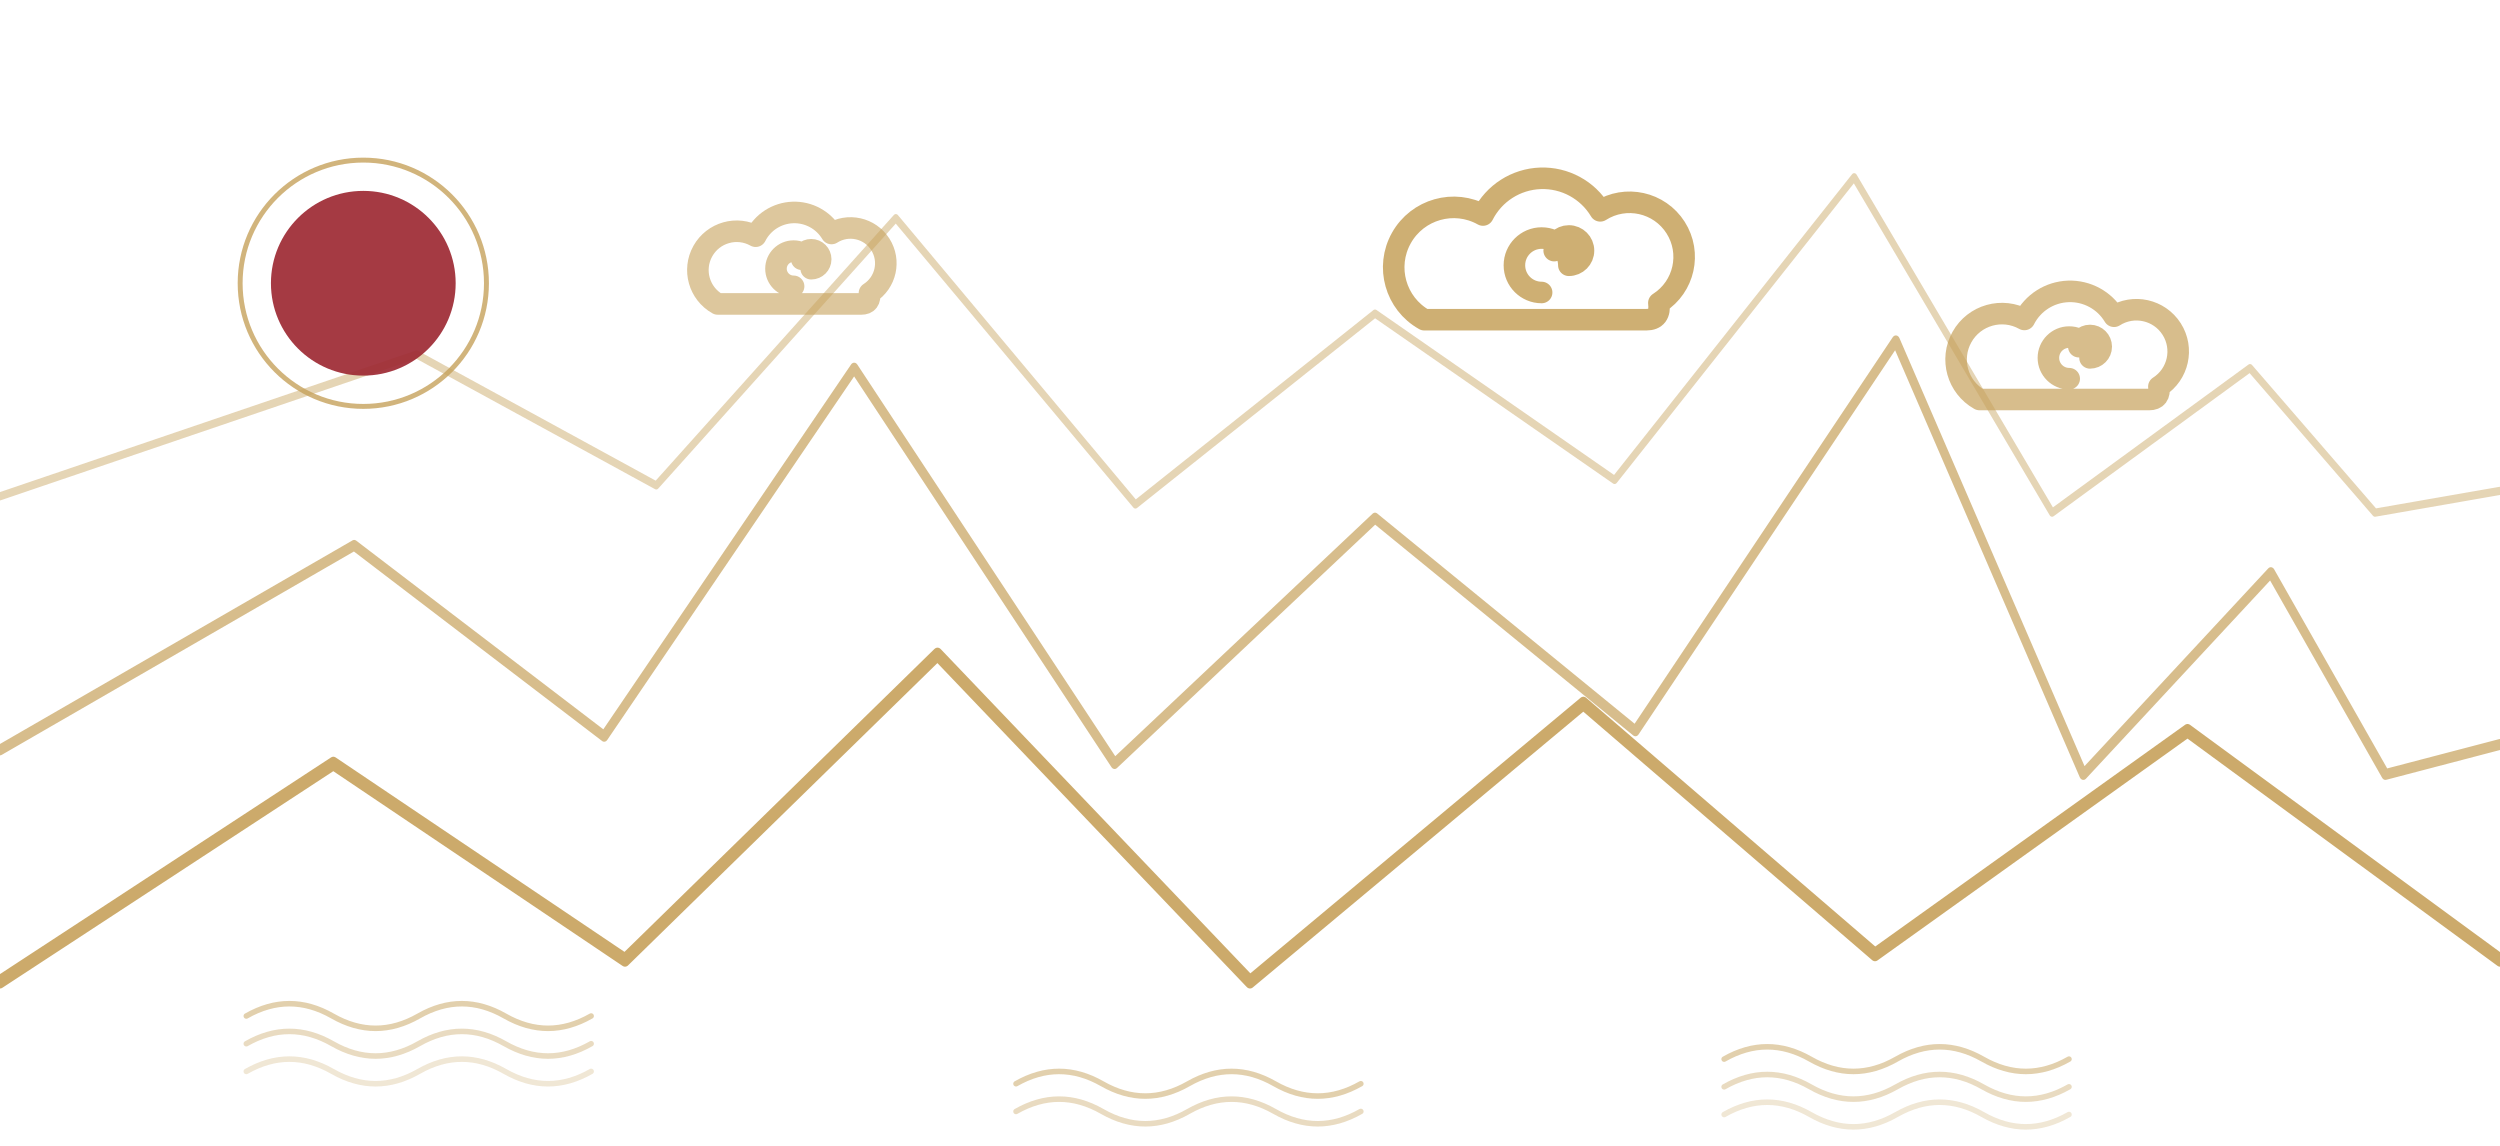
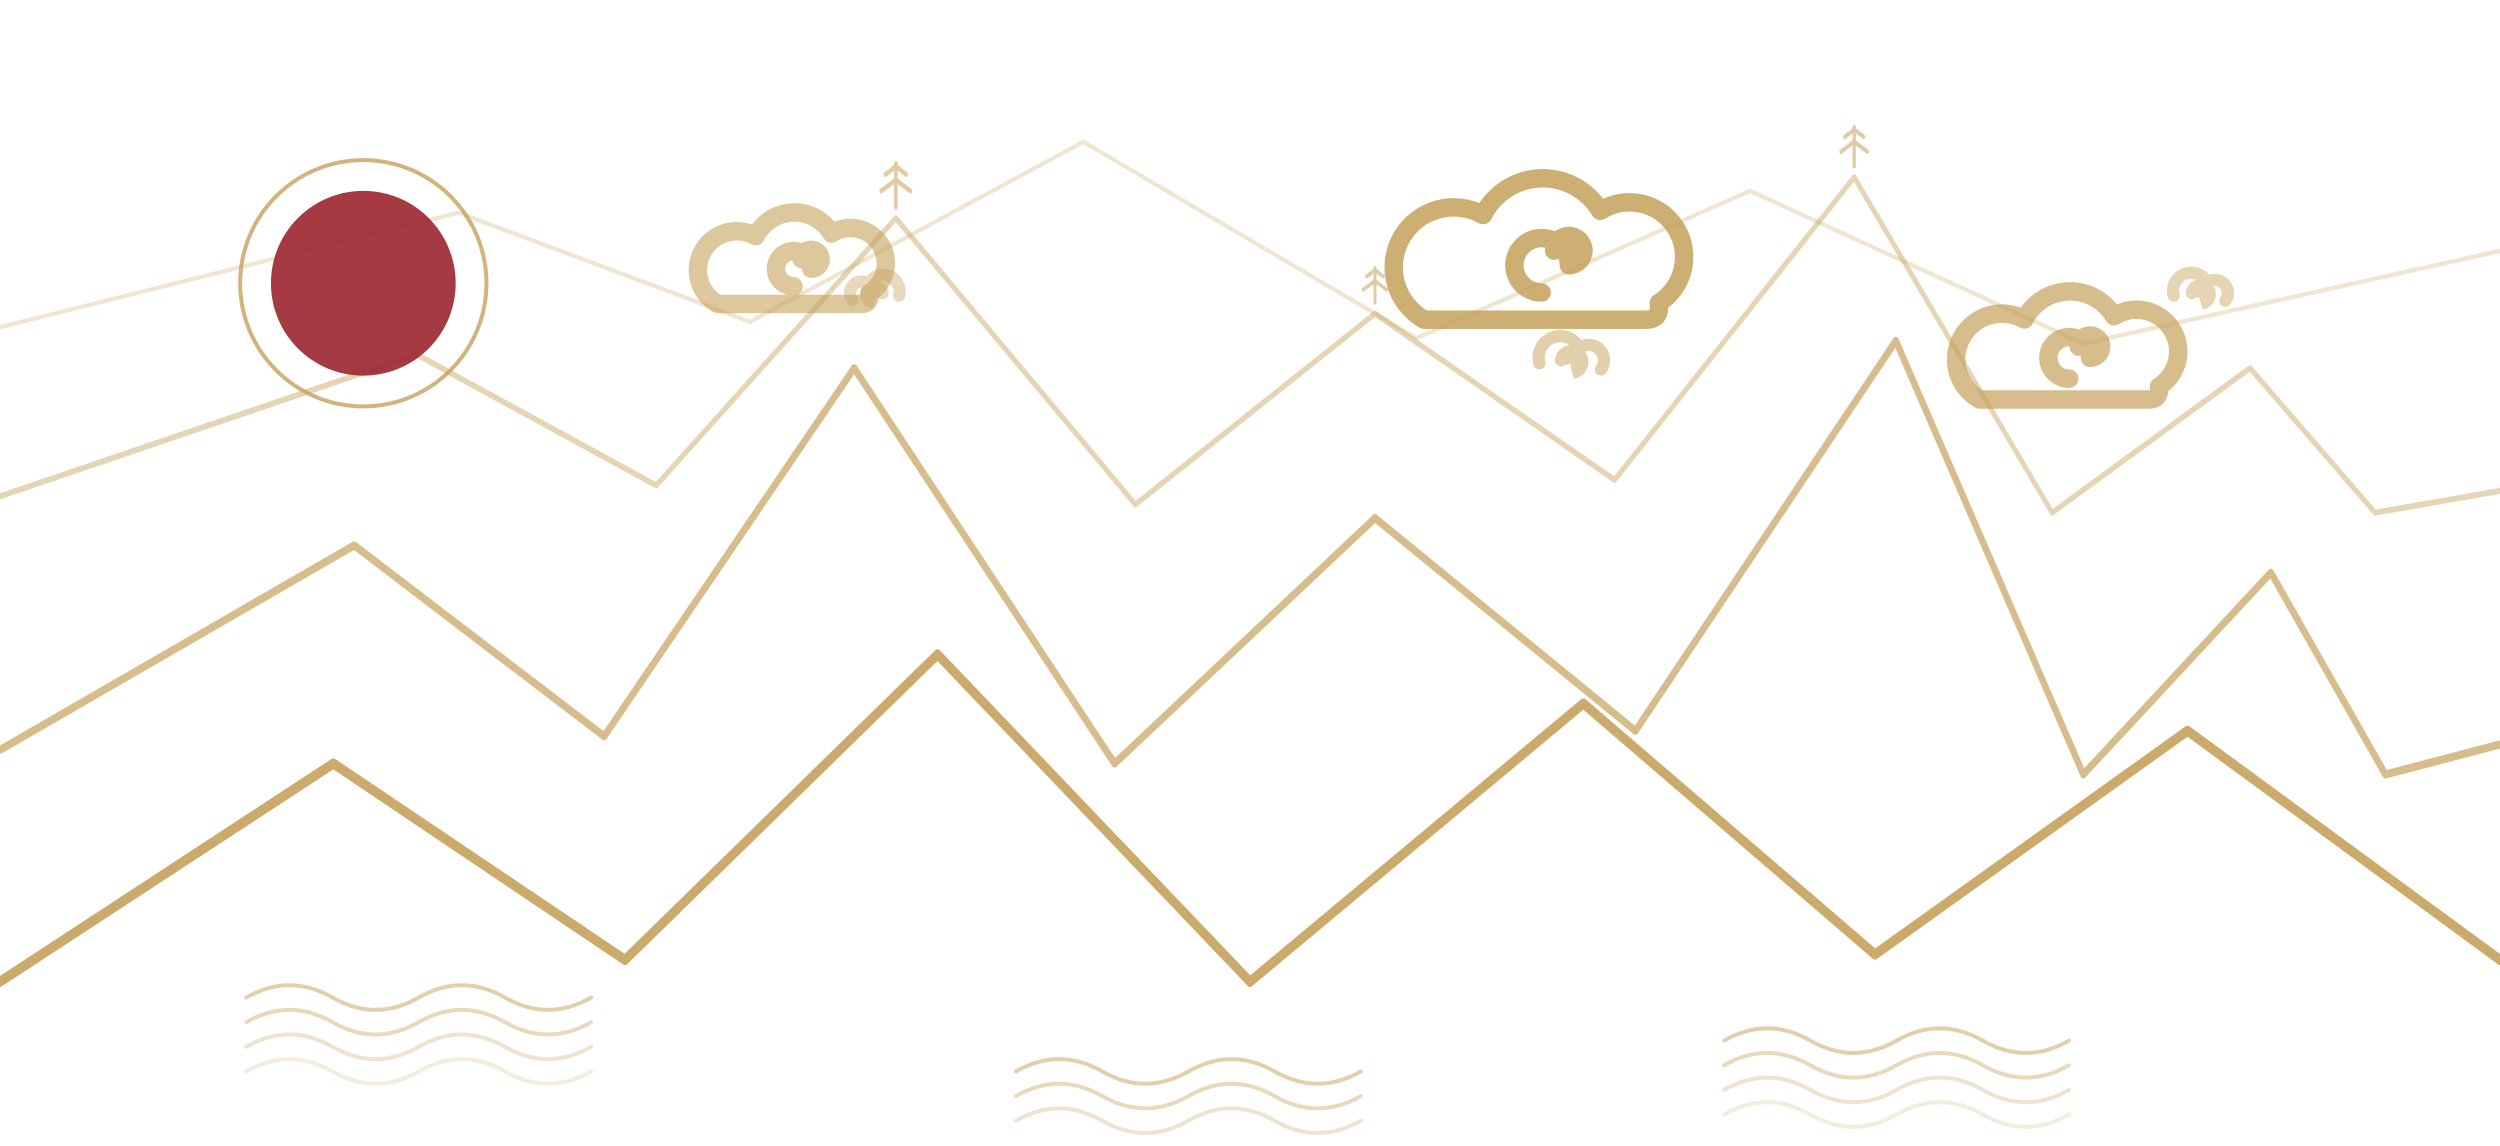
<svg xmlns="http://www.w3.org/2000/svg" width="812" height="372" viewBox="0 0 812 372" fill="none">
  <g transform="scale(0.67667 0.88571)">
-     <path d="M 0 182 L 200 130 L 315 178 L 430 80 L 545 185 L 660 115 L 775 176 L 890 65 L 985 188 L 1080 135 L 1140 188 L 1200 180" fill="none" stroke="#C6A15B" stroke-width="3" stroke-linecap="round" stroke-linejoin="round" opacity="0.45" />
-     <path d="M 0 275 L 170 200 L 290 270 L 410 135 L 535 280 L 660 190 L 785 268 L 910 125 L 1000 284 L 1090 210 L 1145 284 L 1200 273" fill="none" stroke="#C6A15B" stroke-width="4" stroke-linecap="round" stroke-linejoin="round" opacity="0.7" />
-     <path d="M 0 360 L 160 280 L 300 352 L 450 240 L 600 360 L 760 258 L 900 350 L 1050 268 L 1200 352" fill="none" stroke="#C6A15B" stroke-width="5" stroke-linecap="round" stroke-linejoin="round" opacity="0.9" />
+     <path d="M 0 120 L 220 78 L 360 118 L 520 52 L 680 124 L 840 70 L 1000 126 L 1200 92" fill="none" stroke="#C6A15B" stroke-width="1.6" stroke-linecap="round" stroke-linejoin="round" opacity="0.28" />
+     <path d="M 0 182 L 200 130 L 315 178 L 430 80 L 545 185 L 660 115 L 775 176 L 890 65 L 985 188 L 1080 135 L 1140 188 L 1200 180" fill="none" stroke="#C6A15B" stroke-width="2.2" stroke-linecap="round" stroke-linejoin="round" opacity="0.45" />
+     <path d="M 0 275 L 170 200 L 290 270 L 410 135 L 535 280 L 660 190 L 785 268 L 910 125 L 1000 284 L 1090 210 L 1145 284 L 1200 273" fill="none" stroke="#C6A15B" stroke-width="3" stroke-linecap="round" stroke-linejoin="round" opacity="0.7" />
+     <path d="M 0 360 L 160 280 L 300 352 L 450 240 L 600 360 L 760 258 L 900 350 L 1050 268 L 1200 352" fill="none" stroke="#C6A15B" stroke-width="3.8" stroke-linecap="round" stroke-linejoin="round" opacity="0.9" />
+     <g transform="translate(430 76) scale(1.0)" opacity="0.55">
+       <path d="M 0 0 L 0 -16 M -7 -6 L 0 -10 L 7 -6 M -5 -12 L 0 -15 L 5 -12" fill="none" stroke="#C6A15B" stroke-width="1.8" stroke-linecap="round" />
+     </g>
+     <g transform="translate(890 61) scale(0.9)" opacity="0.55">
+       <path d="M 0 0 L 0 -16 M -7 -6 L 0 -10 L 7 -6 M -5 -12 L 0 -15 L 5 -12" fill="none" stroke="#C6A15B" stroke-width="1.8" stroke-linecap="round" />
+     </g>
+     <g transform="translate(660 111) scale(0.8)" opacity="0.55">
+       <path d="M 0 0 L 0 -16 M -7 -6 L 0 -10 L 7 -6 M -5 -12 L 0 -15 L 5 -12" fill="none" stroke="#C6A15B" stroke-width="1.8" stroke-linecap="round" />
+     </g>
  </g>
  <circle cx="118" cy="92" r="30" fill="#9D2933" opacity="0.92" />
-   <circle cx="118" cy="92" r="40" fill="none" stroke="#C6A15B" stroke-width="1.6" opacity="0.8" />
+   <circle cx="118" cy="92" r="40" fill="none" stroke="#C6A15B" stroke-width="1.3" opacity="0.8" />
  <g transform="translate(430 44) scale(0.34)" opacity="0.85">
-     <path d="M 96 176 A 56 56 0 0 1 152 76 A 64 64 0 0 1 264 72 A 52 52 0 0 1 320 160 Q 322 176 308 176 Z M 208 150 A 26 26 0 1 1 234 124 A 14 14 0 1 0 220 110" fill="none" stroke="#C6A15B" stroke-width="20.59" stroke-linecap="round" stroke-linejoin="round" />
+     <path d="M 96 176 A 56 56 0 0 1 152 76 A 64 64 0 0 1 264 72 A 52 52 0 0 1 320 160 Q 322 176 308 176 Z M 208 150 A 26 26 0 1 1 234 124 A 14 14 0 1 0 220 110" fill="none" stroke="#C6A15B" stroke-width="17.65" stroke-linecap="round" stroke-linejoin="round" />
  </g>
  <g transform="translate(618 84) scale(0.26)" opacity="0.7">
-     <path d="M 96 176 A 56 56 0 0 1 152 76 A 64 64 0 0 1 264 72 A 52 52 0 0 1 320 160 Q 322 176 308 176 Z M 208 150 A 26 26 0 1 1 234 124 A 14 14 0 1 0 220 110" fill="none" stroke="#C6A15B" stroke-width="26.92" stroke-linecap="round" stroke-linejoin="round" />
+     <path d="M 96 176 A 56 56 0 0 1 152 76 A 64 64 0 0 1 264 72 A 52 52 0 0 1 320 160 Q 322 176 308 176 Z M 208 150 A 26 26 0 1 1 234 124 A 14 14 0 1 0 220 110" fill="none" stroke="#C6A15B" stroke-width="23.08" stroke-linecap="round" stroke-linejoin="round" />
  </g>
  <g transform="translate(212 60) scale(0.22)" opacity="0.6">
-     <path d="M 96 176 A 56 56 0 0 1 152 76 A 64 64 0 0 1 264 72 A 52 52 0 0 1 320 160 Q 322 176 308 176 Z M 208 150 A 26 26 0 1 1 234 124 A 14 14 0 1 0 220 110" fill="none" stroke="#C6A15B" stroke-width="31.82" stroke-linecap="round" stroke-linejoin="round" />
+     <path d="M 96 176 A 56 56 0 0 1 152 76 A 64 64 0 0 1 264 72 A 52 52 0 0 1 320 160 Q 322 176 308 176 Z M 208 150 A 26 26 0 1 1 234 124 A 14 14 0 1 0 220 110" fill="none" stroke="#C6A15B" stroke-width="27.27" stroke-linecap="round" stroke-linejoin="round" />
  </g>
-   <path d="M 80 330 q 14 -8 28 0 t 28 0 t 28 0 t 28 0" fill="none" stroke="#C6A15B" stroke-width="1.8" stroke-linecap="round" opacity="0.50" />
-   <path d="M 80 339 q 14 -8 28 0 t 28 0 t 28 0 t 28 0" fill="none" stroke="#C6A15B" stroke-width="1.8" stroke-linecap="round" opacity="0.38" />
-   <path d="M 80 348 q 14 -8 28 0 t 28 0 t 28 0 t 28 0" fill="none" stroke="#C6A15B" stroke-width="1.8" stroke-linecap="round" opacity="0.26" />
-   <path d="M 560 344 q 14 -8 28 0 t 28 0 t 28 0 t 28 0" fill="none" stroke="#C6A15B" stroke-width="1.8" stroke-linecap="round" opacity="0.50" />
-   <path d="M 560 353 q 14 -8 28 0 t 28 0 t 28 0 t 28 0" fill="none" stroke="#C6A15B" stroke-width="1.8" stroke-linecap="round" opacity="0.38" />
-   <path d="M 560 362 q 14 -8 28 0 t 28 0 t 28 0 t 28 0" fill="none" stroke="#C6A15B" stroke-width="1.8" stroke-linecap="round" opacity="0.26" />
-   <path d="M 330 352 q 14 -8 28 0 t 28 0 t 28 0 t 28 0" fill="none" stroke="#C6A15B" stroke-width="1.8" stroke-linecap="round" opacity="0.50" />
-   <path d="M 330 361 q 14 -8 28 0 t 28 0 t 28 0 t 28 0" fill="none" stroke="#C6A15B" stroke-width="1.8" stroke-linecap="round" opacity="0.38" />
+   <g transform="translate(500 118) scale(0.5 0.5)" opacity="0.5">
+     <path d="M 0 0 A 14 14 0 0 1 26 -10 A 10 10 0 0 1 40 4 M 14 -2 A 7 7 0 1 1 22 6 A 4.5 4.5 0 1 0 17 -3" fill="none" stroke="#C6A15B" stroke-width="8.00" stroke-linecap="round" />
+   </g>
+   <g transform="translate(706 96) scale(0.42 0.42)" opacity="0.45">
+     <path d="M 0 0 A 14 14 0 0 1 26 -10 A 10 10 0 0 1 40 4 M 14 -2 A 7 7 0 1 1 22 6 A 4.5 4.5 0 1 0 17 -3" fill="none" stroke="#C6A15B" stroke-width="9.52" stroke-linecap="round" />
+   </g>
+   <g transform="translate(292 96) scale(-0.38 0.38)" opacity="0.4">
+     <path d="M 0 0 A 14 14 0 0 1 26 -10 A 10 10 0 0 1 40 4 M 14 -2 A 7 7 0 1 1 22 6 A 4.5 4.5 0 1 0 17 -3" fill="none" stroke="#C6A15B" stroke-width="10.53" stroke-linecap="round" />
+   </g>
+   <path d="M 80 324 q 14 -8 28 0 t 28 0 t 28 0 t 28 0" fill="none" stroke="#C6A15B" stroke-width="1.3" stroke-linecap="round" opacity="0.50" />
+   <path d="M 80 332 q 14 -8 28 0 t 28 0 t 28 0 t 28 0" fill="none" stroke="#C6A15B" stroke-width="1.3" stroke-linecap="round" opacity="0.40" />
+   <path d="M 80 340 q 14 -8 28 0 t 28 0 t 28 0 t 28 0" fill="none" stroke="#C6A15B" stroke-width="1.3" stroke-linecap="round" opacity="0.30" />
+   <path d="M 80 348 q 14 -8 28 0 t 28 0 t 28 0 t 28 0" fill="none" stroke="#C6A15B" stroke-width="1.3" stroke-linecap="round" opacity="0.20" />
+   <path d="M 560 338 q 14 -8 28 0 t 28 0 t 28 0 t 28 0" fill="none" stroke="#C6A15B" stroke-width="1.3" stroke-linecap="round" opacity="0.50" />
+   <path d="M 560 346 q 14 -8 28 0 t 28 0 t 28 0 t 28 0" fill="none" stroke="#C6A15B" stroke-width="1.3" stroke-linecap="round" opacity="0.40" />
+   <path d="M 560 354 q 14 -8 28 0 t 28 0 t 28 0 t 28 0" fill="none" stroke="#C6A15B" stroke-width="1.3" stroke-linecap="round" opacity="0.30" />
+   <path d="M 560 362 q 14 -8 28 0 t 28 0 t 28 0 t 28 0" fill="none" stroke="#C6A15B" stroke-width="1.3" stroke-linecap="round" opacity="0.20" />
+   <path d="M 330 348 q 14 -8 28 0 t 28 0 t 28 0 t 28 0" fill="none" stroke="#C6A15B" stroke-width="1.3" stroke-linecap="round" opacity="0.50" />
+   <path d="M 330 356 q 14 -8 28 0 t 28 0 t 28 0 t 28 0" fill="none" stroke="#C6A15B" stroke-width="1.3" stroke-linecap="round" opacity="0.40" />
+   <path d="M 330 364 q 14 -8 28 0 t 28 0 t 28 0 t 28 0" fill="none" stroke="#C6A15B" stroke-width="1.3" stroke-linecap="round" opacity="0.30" />
</svg>
